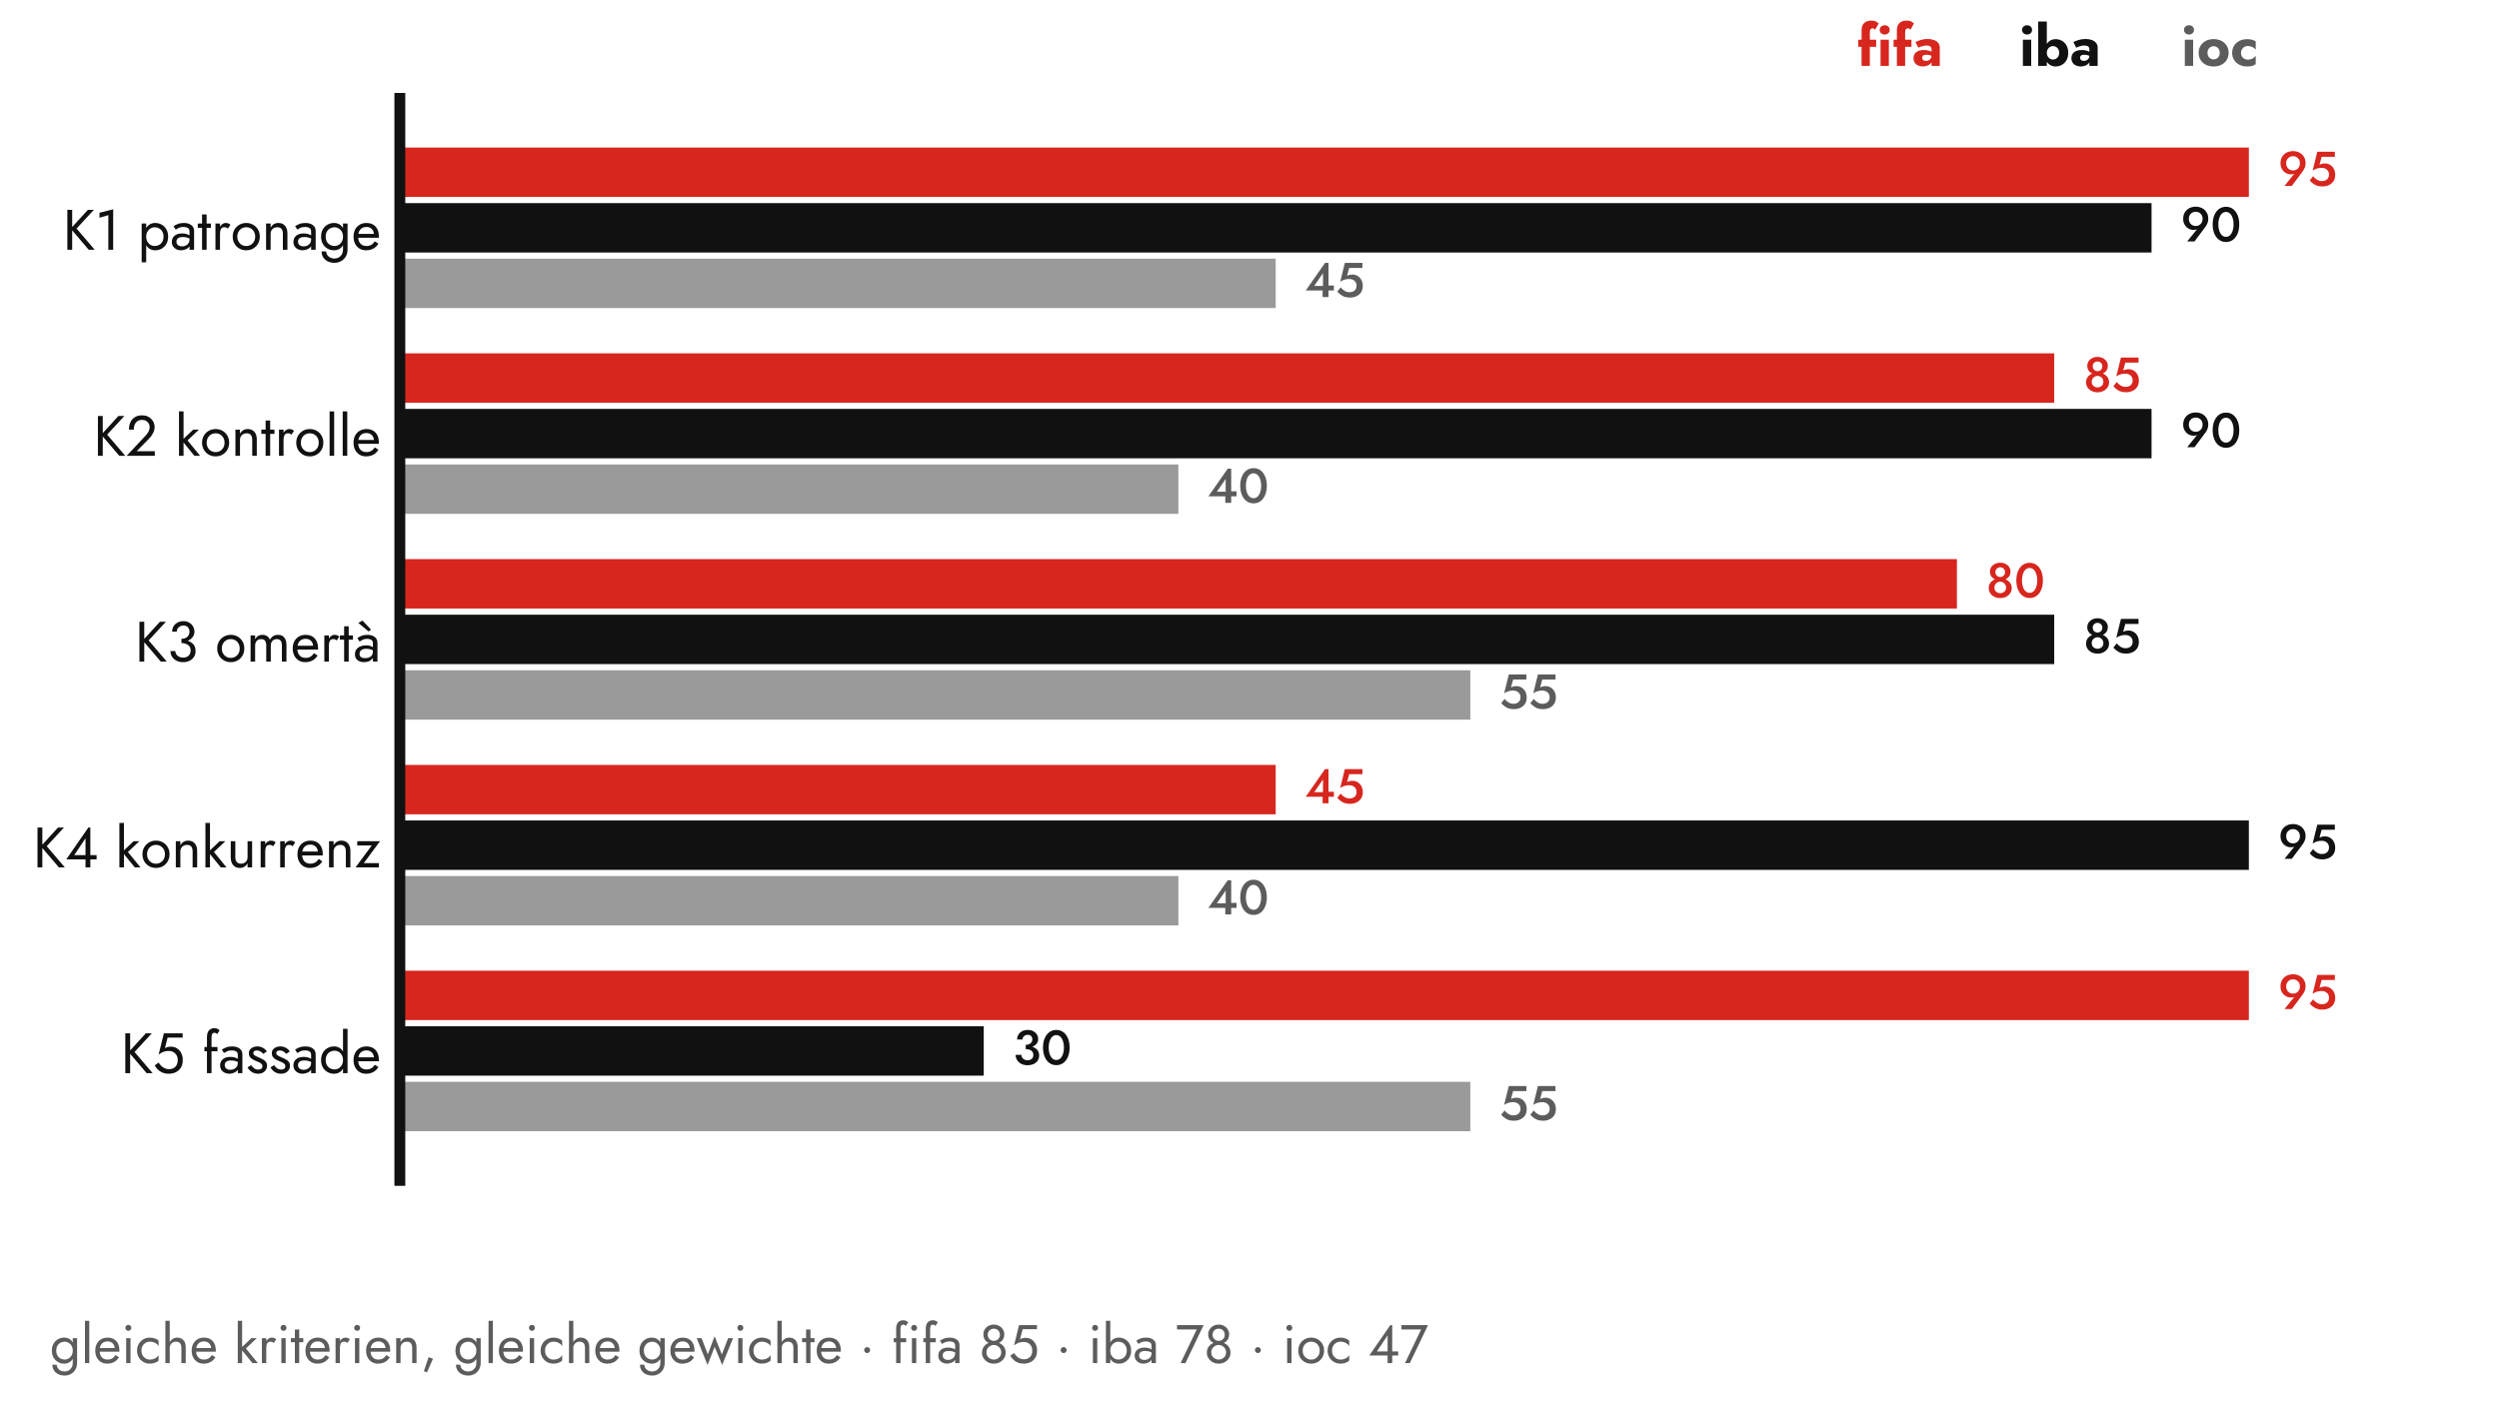
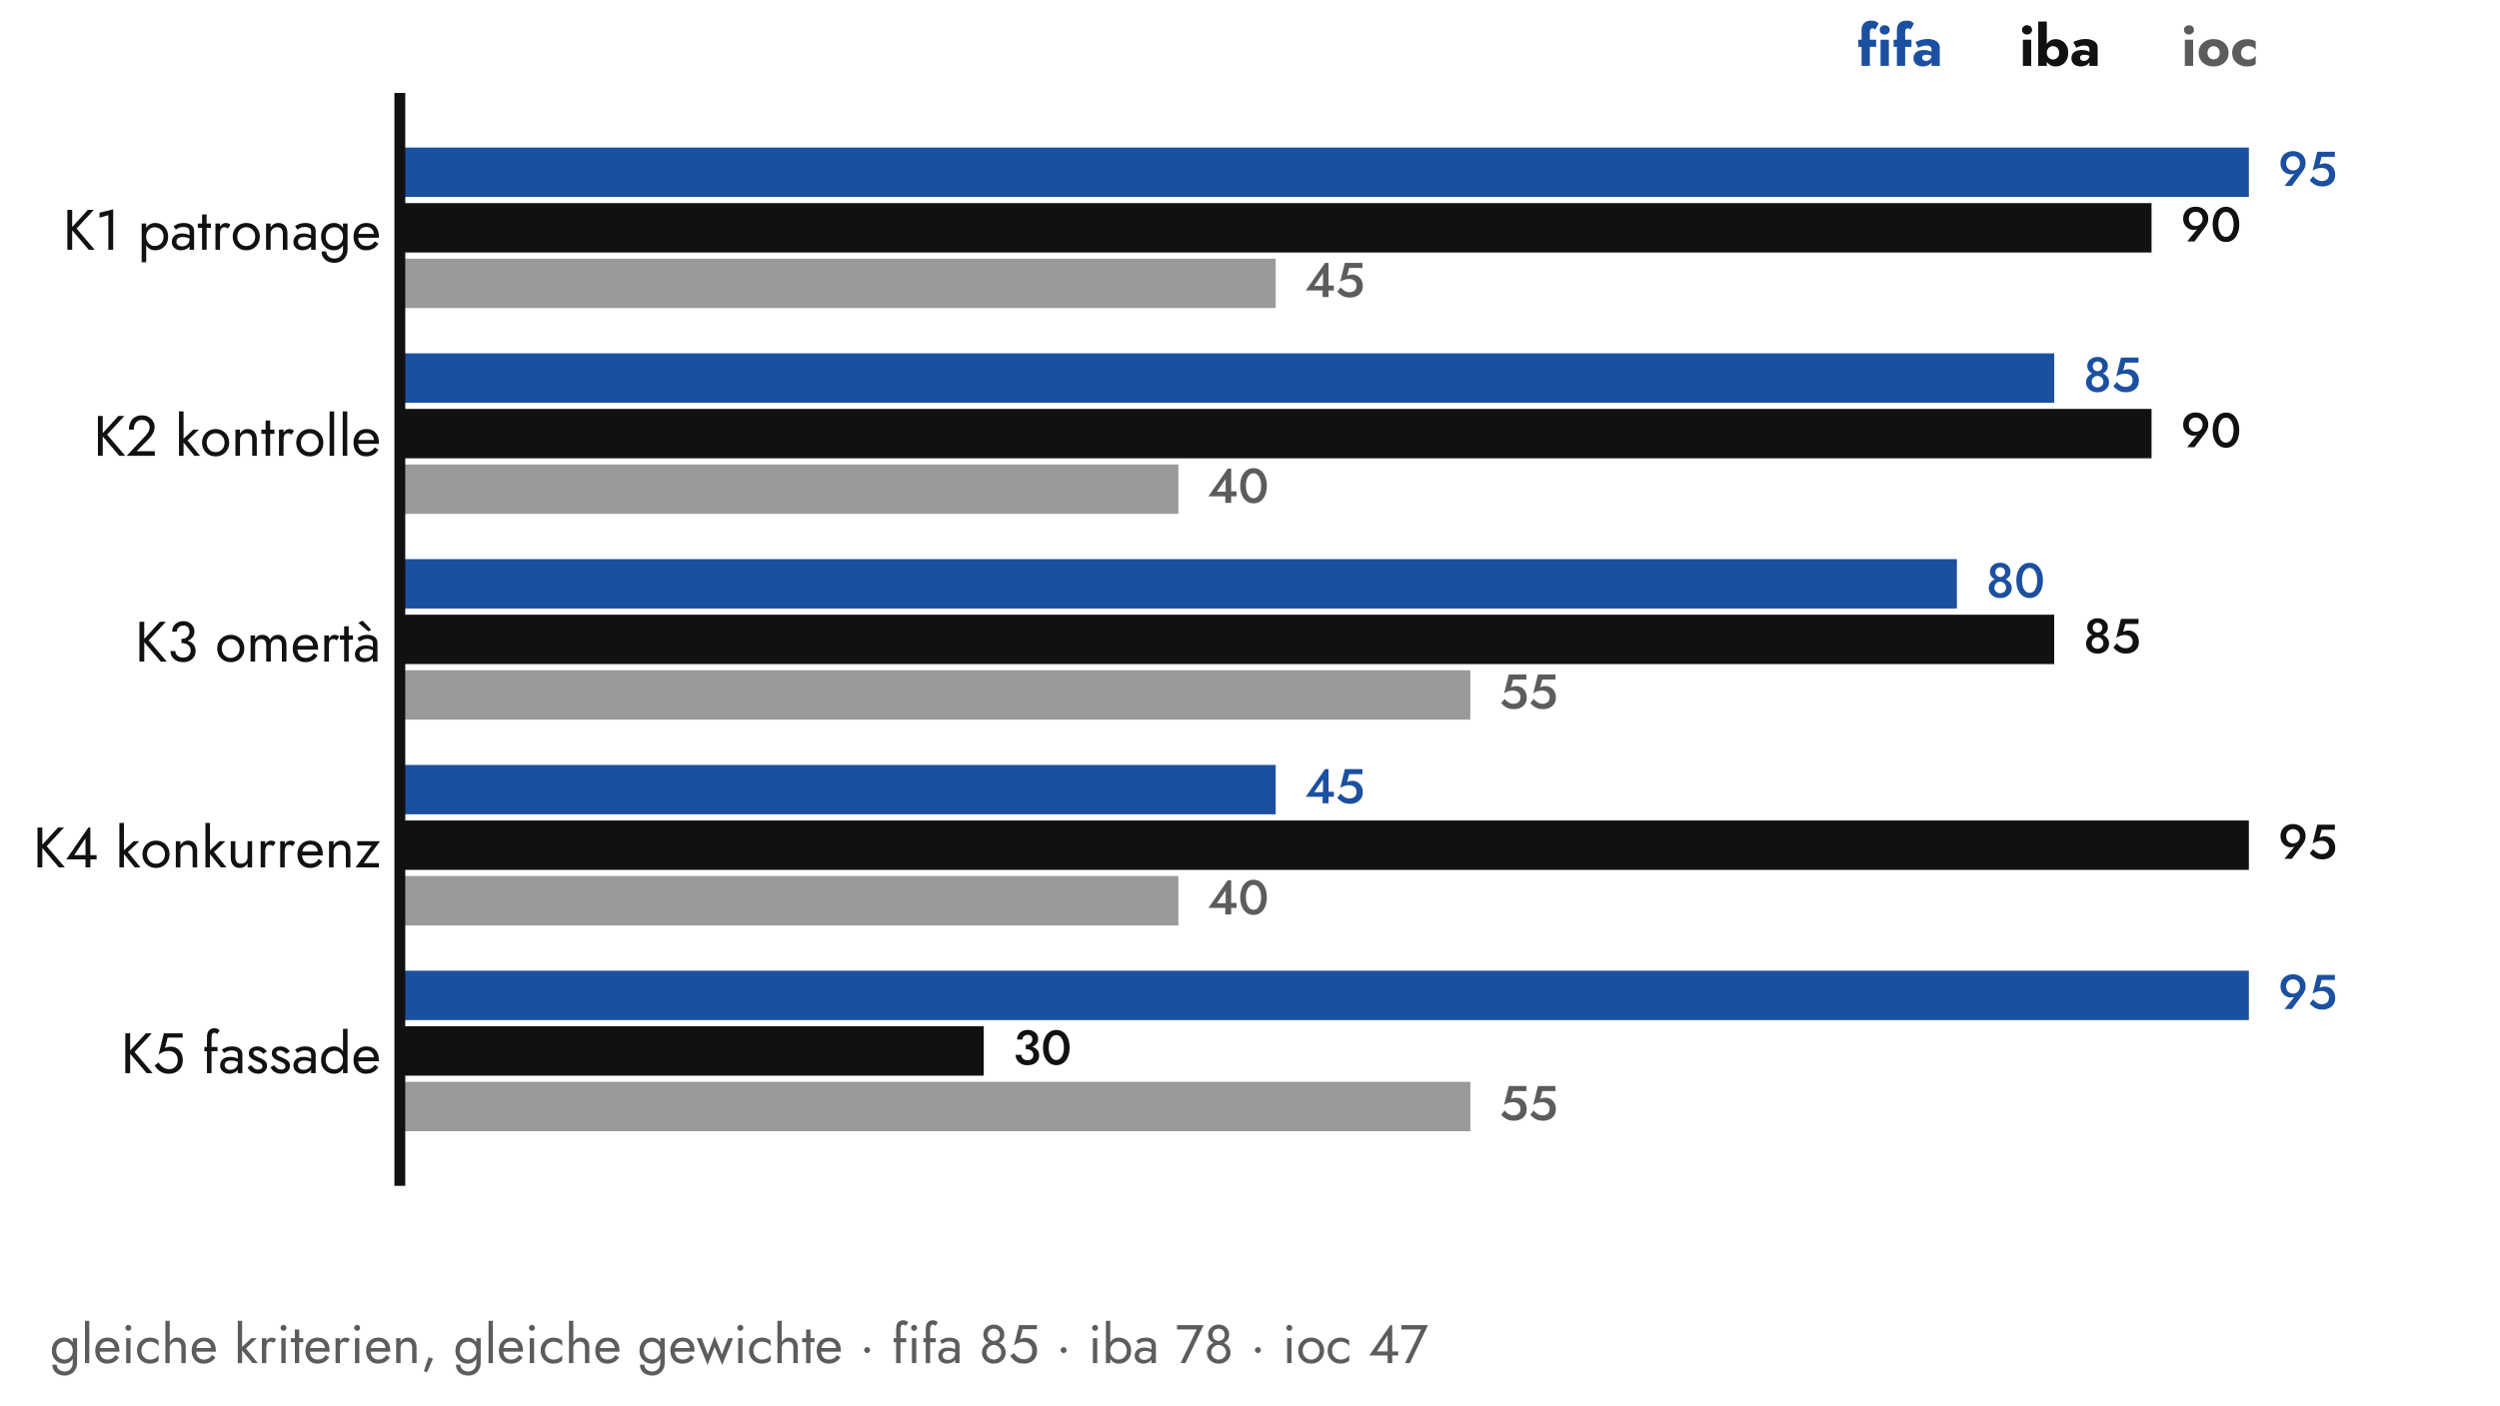
<svg xmlns="http://www.w3.org/2000/svg" xmlns:xlink="http://www.w3.org/1999/xlink" width="460.8pt" height="259.2pt" viewBox="0 0 460.8 259.2" version="1.1">
  <defs>
    <style type="text/css">*{stroke-linejoin: round; stroke-linecap: butt}</style>
  </defs>
  <g id="figure_1">
    <g id="patch_1">
      <path d="M 0 259.2  L 460.8 259.2  L 460.8 0  L 0 0  L 0 259.2  z " style="fill: none" />
    </g>
    <g id="axes_1">
      <g id="patch_2">
        <path d="M 73.728 217.728  L 446.976 217.728  L 446.976 18.144  L 73.728 18.144  L 73.728 217.728  z " style="fill: none" />
      </g>
      <g id="patch_3">
-         <path d="M 73.728 36.326  L 414.676 36.326  L 414.676 27.216  L 73.728 27.216  z " clip-path="url(#p431bd7f242)" style="fill: #d7261e" />
+         <path d="M 73.728 36.326  L 414.676 36.326  L 414.676 27.216  L 73.728 27.216  z " clip-path="url(#p431bd7f242)" style="fill: #1b4fa0" />
      </g>
      <g id="patch_4">
-         <path d="M 73.728 74.284  L 378.786 74.284  L 378.786 65.174  L 73.728 65.174  z " clip-path="url(#p431bd7f242)" style="fill: #d7261e" />
+         <path d="M 73.728 74.284  L 378.786 74.284  L 378.786 65.174  L 73.728 65.174  z " clip-path="url(#p431bd7f242)" style="fill: #1b4fa0" />
      </g>
      <g id="patch_5">
-         <path d="M 73.728 112.242  L 360.842 112.242  L 360.842 103.132  L 73.728 103.132  z " clip-path="url(#p431bd7f242)" style="fill: #d7261e" />
+         <path d="M 73.728 112.242  L 360.842 112.242  L 360.842 103.132  L 73.728 103.132  z " clip-path="url(#p431bd7f242)" style="fill: #1b4fa0" />
      </g>
      <g id="patch_6">
-         <path d="M 73.728 150.2  L 235.23 150.2  L 235.23 141.09  L 73.728 141.09  z " clip-path="url(#p431bd7f242)" style="fill: #d7261e" />
+         <path d="M 73.728 150.2  L 235.23 150.2  L 235.23 141.09  L 73.728 141.09  z " clip-path="url(#p431bd7f242)" style="fill: #1b4fa0" />
      </g>
      <g id="patch_7">
-         <path d="M 73.728 188.159  L 414.676 188.159  L 414.676 179.049  L 73.728 179.049  z " clip-path="url(#p431bd7f242)" style="fill: #d7261e" />
+         <path d="M 73.728 188.159  L 414.676 188.159  L 414.676 179.049  L 73.728 179.049  z " clip-path="url(#p431bd7f242)" style="fill: #1b4fa0" />
      </g>
      <g id="patch_8">
        <path d="M 73.728 46.575  L 396.731 46.575  L 396.731 37.465  L 73.728 37.465  z " clip-path="url(#p431bd7f242)" style="fill: #111111" />
      </g>
      <g id="patch_9">
        <path d="M 73.728 84.533  L 396.731 84.533  L 396.731 75.423  L 73.728 75.423  z " clip-path="url(#p431bd7f242)" style="fill: #111111" />
      </g>
      <g id="patch_10">
        <path d="M 73.728 122.491  L 378.786 122.491  L 378.786 113.381  L 73.728 113.381  z " clip-path="url(#p431bd7f242)" style="fill: #111111" />
      </g>
      <g id="patch_11">
        <path d="M 73.728 160.449  L 414.676 160.449  L 414.676 151.339  L 73.728 151.339  z " clip-path="url(#p431bd7f242)" style="fill: #111111" />
      </g>
      <g id="patch_12">
        <path d="M 73.728 198.407  L 181.396 198.407  L 181.396 189.297  L 73.728 189.297  z " clip-path="url(#p431bd7f242)" style="fill: #111111" />
      </g>
      <g id="patch_13">
        <path d="M 73.728 56.823  L 235.23 56.823  L 235.23 47.713  L 73.728 47.713  z " clip-path="url(#p431bd7f242)" style="fill: #9a9a9a" />
      </g>
      <g id="patch_14">
        <path d="M 73.728 94.782  L 217.285 94.782  L 217.285 85.672  L 73.728 85.672  z " clip-path="url(#p431bd7f242)" style="fill: #9a9a9a" />
      </g>
      <g id="patch_15">
        <path d="M 73.728 132.74  L 271.119 132.74  L 271.119 123.63  L 73.728 123.63  z " clip-path="url(#p431bd7f242)" style="fill: #9a9a9a" />
      </g>
      <g id="patch_16">
        <path d="M 73.728 170.698  L 217.285 170.698  L 217.285 161.588  L 73.728 161.588  z " clip-path="url(#p431bd7f242)" style="fill: #9a9a9a" />
      </g>
      <g id="patch_17">
        <path d="M 73.728 208.656  L 271.119 208.656  L 271.119 199.546  L 73.728 199.546  z " clip-path="url(#p431bd7f242)" style="fill: #9a9a9a" />
      </g>
      <g id="matplotlib.axis_1" />
      <g id="matplotlib.axis_2">
        <g id="ytick_1">
          <g id="text_1">
            <g style="fill: #111111" transform="translate(11.5773 46.06218) scale(0.105 -0.105)">
              <defs>
                <path id="Jost-Book-4b" d="M 512 4480  L 1056 4480  L 1056 2554  L 2816 4480  L 3488 4480  L 1549 2381  L 3584 0  L 2912 0  L 1056 2176  L 1056 0  L 512 0  L 512 4480  z " transform="scale(0.015625)" />
                <path id="Jost-Book-31" d="M 512 3597  L 512 4160  L 2048 4544  L 2048 0  L 1504 0  L 1504 3891  L 512 3597  z " transform="scale(0.015625)" />
                <path id="Jost-Book-20" transform="scale(0.015625)" />
                <path id="Jost-Book-70" d="M 960 -1408  L 448 -1408  L 448 2944  L 960 2944  L 960 2438  Q 1120 2714 1379 2861  Q 1638 3008 1965 3008  Q 2368 3008 2697 2822  Q 3027 2637 3225 2294  Q 3424 1952 3424 1472  Q 3424 998 3225 652  Q 3027 307 2697 121  Q 2368 -64 1965 -64  Q 1638 -64 1379 83  Q 1120 230 960 506  L 960 -1408  z M 2906 1472  Q 2906 1811 2768 2048  Q 2630 2285 2403 2406  Q 2176 2528 1901 2528  Q 1677 2528 1459 2406  Q 1242 2285 1101 2048  Q 960 1811 960 1472  Q 960 1133 1101 896  Q 1242 659 1459 537  Q 1677 416 1901 416  Q 2176 416 2403 537  Q 2630 659 2768 896  Q 2906 1133 2906 1472  z " transform="scale(0.015625)" />
                <path id="Jost-Book-61" d="M 634 2266  L 384 2643  Q 550 2765 841 2886  Q 1133 3008 1542 3008  Q 2054 3008 2374 2774  Q 2694 2541 2694 2112  L 2694 0  L 2182 0  L 2182 397  Q 2042 166 1760 51  Q 1478 -64 1210 -64  Q 941 -64 707 48  Q 474 160 333 371  Q 192 582 192 883  Q 192 1312 496 1571  Q 800 1830 1344 1830  Q 1638 1830 1846 1763  Q 2054 1696 2182 1613  L 2182 2042  Q 2182 2342 1987 2451  Q 1792 2560 1517 2560  Q 1184 2560 960 2451  Q 736 2342 634 2266  z M 710 909  Q 710 653 886 515  Q 1062 378 1344 378  Q 1696 378 1939 589  Q 2182 800 2182 1152  L 2182 1261  Q 2003 1350 1817 1388  Q 1632 1427 1427 1427  Q 1056 1427 883 1289  Q 710 1152 710 909  z " transform="scale(0.015625)" />
                <path id="Jost-Book-74" d="M 32 2944  L 512 2944  L 512 3968  L 1024 3968  L 1024 2944  L 1504 2944  L 1504 2464  L 1024 2464  L 1024 0  L 512 0  L 512 2464  L 32 2464  L 32 2944  z " transform="scale(0.015625)" />
                <path id="Jost-Book-72" d="M 1882 2381  Q 1779 2458 1696 2493  Q 1613 2528 1485 2528  Q 1197 2528 1094 2320  Q 992 2112 992 1792  L 992 0  L 480 0  L 480 2944  L 992 2944  L 992 2605  Q 1114 2790 1280 2899  Q 1446 3008 1613 3008  Q 1773 3008 1910 2966  Q 2048 2925 2163 2803  L 1882 2381  z " transform="scale(0.015625)" />
                <path id="Jost-Book-6f" d="M 224 1472  Q 224 1920 425 2265  Q 627 2611 972 2809  Q 1318 3008 1747 3008  Q 2182 3008 2524 2809  Q 2867 2611 3068 2265  Q 3270 1920 3270 1472  Q 3270 1030 3068 681  Q 2867 333 2524 134  Q 2182 -64 1747 -64  Q 1318 -64 972 134  Q 627 333 425 681  Q 224 1030 224 1472  z M 742 1472  Q 742 1165 873 928  Q 1005 691 1232 553  Q 1459 416 1747 416  Q 2035 416 2262 553  Q 2490 691 2621 928  Q 2752 1165 2752 1472  Q 2752 1779 2621 2019  Q 2490 2259 2262 2393  Q 2035 2528 1747 2528  Q 1459 2528 1232 2393  Q 1005 2259 873 2019  Q 742 1779 742 1472  z " transform="scale(0.015625)" />
                <path id="Jost-Book-6e" d="M 2368 1792  Q 2368 2528 1741 2528  Q 1408 2528 1200 2323  Q 992 2118 992 1792  L 992 0  L 480 0  L 480 2944  L 992 2944  L 992 2483  Q 1280 3008 1869 3008  Q 2336 3008 2608 2697  Q 2880 2387 2880 1856  L 2880 0  L 2368 0  L 2368 1792  z " transform="scale(0.015625)" />
                <path id="Jost-Book-67" d="M 282 -192  L 800 -192  Q 800 -403 915 -585  Q 1030 -768 1241 -880  Q 1453 -992 1741 -992  Q 1965 -992 2182 -883  Q 2400 -774 2544 -540  Q 2688 -307 2688 64  L 2688 506  Q 2528 230 2269 83  Q 2010 -64 1683 -64  Q 1286 -64 953 121  Q 621 307 422 652  Q 224 998 224 1472  Q 224 1952 422 2294  Q 621 2637 953 2822  Q 1286 3008 1683 3008  Q 2010 3008 2269 2861  Q 2528 2714 2688 2438  L 2688 2944  L 3200 2944  L 3200 64  Q 3200 -442 2989 -784  Q 2778 -1126 2445 -1299  Q 2112 -1472 1741 -1472  Q 1312 -1472 982 -1312  Q 653 -1152 467 -861  Q 282 -570 282 -192  z M 742 1472  Q 742 1133 880 896  Q 1018 659 1248 537  Q 1478 416 1747 416  Q 1971 416 2188 537  Q 2406 659 2547 896  Q 2688 1133 2688 1472  Q 2688 1811 2547 2048  Q 2406 2285 2188 2406  Q 1971 2528 1747 2528  Q 1478 2528 1248 2406  Q 1018 2285 880 2048  Q 742 1811 742 1472  z " transform="scale(0.015625)" />
                <path id="Jost-Book-65" d="M 1619 -64  Q 1210 -64 893 131  Q 576 326 400 672  Q 224 1018 224 1472  Q 224 1933 406 2278  Q 589 2624 918 2816  Q 1248 3008 1683 3008  Q 2330 3008 2701 2605  Q 3072 2202 3072 1498  Q 3072 1453 3069 1405  Q 3066 1357 3066 1344  L 749 1344  Q 781 902 1024 659  Q 1267 416 1683 416  Q 2285 416 2605 947  L 3021 685  Q 2560 -64 1619 -64  z M 1683 2560  Q 1306 2560 1069 2358  Q 832 2157 768 1779  L 2515 1779  Q 2490 2131 2262 2345  Q 2035 2560 1683 2560  z " transform="scale(0.015625)" />
              </defs>
              <use xlink:href="#Jost-Book-4b" />
              <use xlink:href="#Jost-Book-31" transform="translate(56.49999 0)" />
              <use xlink:href="#Jost-Book-20" transform="translate(101.5 0)" />
              <use xlink:href="#Jost-Book-70" transform="translate(131.5 0)" />
              <use xlink:href="#Jost-Book-61" transform="translate(188.4999 0)" />
              <use xlink:href="#Jost-Book-74" transform="translate(236.5999 0)" />
              <use xlink:href="#Jost-Book-72" transform="translate(260.5999 0)" />
              <use xlink:href="#Jost-Book-6f" transform="translate(294.8999 0)" />
              <use xlink:href="#Jost-Book-6e" transform="translate(349.4999 0)" />
              <use xlink:href="#Jost-Book-61" transform="translate(401.9999 0)" />
              <use xlink:href="#Jost-Book-67" transform="translate(450.0999 0)" />
              <use xlink:href="#Jost-Book-65" transform="translate(507.0999 0)" />
            </g>
          </g>
        </g>
        <g id="ytick_2">
          <g id="text_2">
            <g style="fill: #111111" transform="translate(17.21448 84.07284) scale(0.105 -0.105)">
              <defs>
                <path id="Jost-Book-32" d="M 128 0  L 2246 2259  Q 2470 2496 2592 2733  Q 2714 2970 2714 3238  Q 2714 3437 2611 3619  Q 2509 3802 2317 3920  Q 2125 4038 1850 4038  Q 1421 4038 1174 3747  Q 928 3456 928 2944  L 384 2944  Q 384 3424 557 3785  Q 730 4147 1059 4348  Q 1389 4550 1850 4550  Q 2221 4550 2489 4425  Q 2758 4301 2931 4105  Q 3104 3910 3187 3686  Q 3270 3462 3270 3258  Q 3270 2912 3104 2573  Q 2938 2234 2675 1965  L 1248 512  L 3290 512  L 3290 0  L 128 0  z " transform="scale(0.015625)" />
                <path id="Jost-Book-6b" d="M 2048 2944  L 2688 2944  L 1408 1728  L 2816 0  L 2176 0  L 960 1491  L 960 0  L 448 0  L 448 4992  L 960 4992  L 960 1914  L 2048 2944  z " transform="scale(0.015625)" />
                <path id="Jost-Book-6c" d="M 480 4992  L 992 4992  L 992 0  L 480 0  L 480 4992  z " transform="scale(0.015625)" />
              </defs>
              <use xlink:href="#Jost-Book-4b" />
              <use xlink:href="#Jost-Book-32" transform="translate(56.49999 0)" />
              <use xlink:href="#Jost-Book-20" transform="translate(113.4 0)" />
              <use xlink:href="#Jost-Book-6b" transform="translate(143.4 0)" />
              <use xlink:href="#Jost-Book-6f" transform="translate(187.3999 0)" />
              <use xlink:href="#Jost-Book-6e" transform="translate(241.9999 0)" />
              <use xlink:href="#Jost-Book-74" transform="translate(294.4999 0)" />
              <use xlink:href="#Jost-Book-72" transform="translate(318.4999 0)" />
              <use xlink:href="#Jost-Book-6f" transform="translate(352.7999 0)" />
              <use xlink:href="#Jost-Book-6c" transform="translate(407.3999 0)" />
              <use xlink:href="#Jost-Book-6c" transform="translate(430.3999 0)" />
              <use xlink:href="#Jost-Book-65" transform="translate(453.3999 0)" />
            </g>
          </g>
        </g>
        <g id="ytick_3">
          <g id="text_3">
            <g style="fill: #111111" transform="translate(24.86964 122.031) scale(0.105 -0.105)">
              <defs>
                <path id="Jost-Book-33" d="M 1811 -64  Q 1382 -64 1059 102  Q 736 269 560 553  Q 384 838 384 1184  L 934 1184  Q 934 870 1180 659  Q 1427 448 1811 448  Q 2195 448 2422 665  Q 2650 883 2650 1248  Q 2650 1664 2352 1872  Q 2054 2080 1619 2080  L 1619 2560  Q 2054 2560 2288 2790  Q 2522 3021 2522 3334  Q 2522 3654 2352 3852  Q 2182 4051 1843 4051  Q 1530 4051 1312 3856  Q 1094 3661 1094 3366  L 576 3366  Q 576 3718 739 3980  Q 902 4243 1187 4393  Q 1472 4544 1837 4544  Q 2221 4544 2499 4377  Q 2778 4211 2928 3942  Q 3078 3674 3078 3354  Q 3078 3021 2873 2752  Q 2669 2483 2317 2336  Q 2714 2221 2960 1939  Q 3206 1658 3206 1184  Q 3206 806 3024 524  Q 2842 243 2528 89  Q 2214 -64 1811 -64  z " transform="scale(0.015625)" />
                <path id="Jost-Book-6d" d="M 4512 1856  L 4512 0  L 4000 0  L 4000 1792  Q 4000 2170 3862 2349  Q 3725 2528 3437 2528  Q 3123 2528 2937 2333  Q 2752 2138 2752 1792  L 2752 0  L 2240 0  L 2240 1792  Q 2240 2170 2102 2349  Q 1965 2528 1677 2528  Q 1363 2528 1177 2333  Q 992 2138 992 1792  L 992 0  L 480 0  L 480 2944  L 992 2944  L 992 2515  Q 1254 3008 1805 3008  Q 2112 3008 2333 2864  Q 2554 2720 2656 2458  Q 2963 3008 3565 3008  Q 4019 3008 4265 2707  Q 4512 2406 4512 1856  z " transform="scale(0.015625)" />
                <path id="Jost-Book-e0" d="M 563 4352  L 1043 4608  L 2003 3584  L 1715 3392  L 563 4352  z M 710 2253  L 461 2643  Q 627 2765 908 2886  Q 1190 3008 1587 3008  Q 2093 3008 2406 2774  Q 2720 2541 2720 2112  L 2720 0  L 2208 0  L 2208 422  Q 2074 186 1805 61  Q 1536 -64 1203 -64  Q 749 -64 470 166  Q 192 397 192 800  Q 192 1146 358 1373  Q 525 1600 809 1715  Q 1094 1830 1446 1830  Q 1702 1830 1894 1766  Q 2086 1702 2208 1619  L 2208 2112  Q 2208 2336 2019 2448  Q 1830 2560 1587 2560  Q 1274 2560 1046 2445  Q 819 2330 710 2253  z M 710 864  Q 710 390 1331 390  Q 1715 390 1961 566  Q 2208 742 2208 1152  L 2208 1267  Q 1882 1440 1472 1440  Q 1082 1440 896 1286  Q 710 1133 710 864  z " transform="scale(0.015625)" />
              </defs>
              <use xlink:href="#Jost-Book-4b" />
              <use xlink:href="#Jost-Book-33" transform="translate(56.49999 0)" />
              <use xlink:href="#Jost-Book-20" transform="translate(111.1 0)" />
              <use xlink:href="#Jost-Book-6f" transform="translate(141.1 0)" />
              <use xlink:href="#Jost-Book-6d" transform="translate(195.7 0)" />
              <use xlink:href="#Jost-Book-65" transform="translate(273.6999 0)" />
              <use xlink:href="#Jost-Book-72" transform="translate(325.1999 0)" />
              <use xlink:href="#Jost-Book-74" transform="translate(359.4999 0)" />
              <use xlink:href="#Jost-Book-e0" transform="translate(383.4999 0)" />
            </g>
          </g>
        </g>
        <g id="ytick_4">
          <g id="text_4">
            <g style="fill: #111111" transform="translate(6.074641 159.9892) scale(0.105 -0.105)">
              <defs>
                <path id="Jost-Book-34" d="M 128 896  L 2611 4480  L 2835 4480  L 2835 1376  L 3539 1376  L 3539 896  L 2835 896  L 2835 0  L 2291 0  L 2291 896  L 128 896  z M 1024 1376  L 2291 1376  L 2291 3270  L 1024 1376  z " transform="scale(0.015625)" />
                <path id="Jost-Book-75" d="M 992 1152  Q 992 800 1152 608  Q 1312 416 1619 416  Q 1958 416 2163 621  Q 2368 826 2368 1152  L 2368 2944  L 2880 2944  L 2880 0  L 2368 0  L 2368 461  Q 2074 -64 1491 -64  Q 1030 -64 755 249  Q 480 563 480 1088  L 480 2944  L 992 2944  L 992 1152  z " transform="scale(0.015625)" />
                <path id="Jost-Book-7a" d="M 1920 2464  L 288 2464  L 288 2944  L 2848 2944  L 1024 480  L 2720 480  L 2720 0  L 96 0  L 1920 2464  z " transform="scale(0.015625)" />
              </defs>
              <use xlink:href="#Jost-Book-4b" />
              <use xlink:href="#Jost-Book-34" transform="translate(56.49999 0)" />
              <use xlink:href="#Jost-Book-20" transform="translate(114.8 0)" />
              <use xlink:href="#Jost-Book-6b" transform="translate(144.8 0)" />
              <use xlink:href="#Jost-Book-6f" transform="translate(188.7999 0)" />
              <use xlink:href="#Jost-Book-6e" transform="translate(243.3999 0)" />
              <use xlink:href="#Jost-Book-6b" transform="translate(295.8999 0)" />
              <use xlink:href="#Jost-Book-75" transform="translate(339.8999 0)" />
              <use xlink:href="#Jost-Book-72" transform="translate(392.3999 0)" />
              <use xlink:href="#Jost-Book-72" transform="translate(426.6999 0)" />
              <use xlink:href="#Jost-Book-65" transform="translate(460.9999 0)" />
              <use xlink:href="#Jost-Book-6e" transform="translate(512.4998 0)" />
              <use xlink:href="#Jost-Book-7a" transform="translate(564.9998 0)" />
            </g>
          </g>
        </g>
        <g id="ytick_5">
          <g id="text_5">
            <g style="fill: #111111" transform="translate(22.26597 197.9473) scale(0.105 -0.105)">
              <defs>
                <path id="Jost-Book-35" d="M 3354 1472  Q 3354 966 3142 624  Q 2931 282 2576 109  Q 2221 -64 1786 -64  Q 1376 -64 1072 64  Q 768 192 553 406  Q 339 621 192 877  L 653 1190  Q 755 998 924 828  Q 1094 659 1318 553  Q 1542 448 1786 448  Q 2266 448 2528 729  Q 2790 1011 2790 1472  Q 2790 1779 2659 2009  Q 2528 2240 2301 2368  Q 2074 2496 1786 2496  Q 1574 2496 1398 2461  Q 1222 2426 1046 2339  Q 870 2253 640 2093  L 1229 4480  L 3341 4480  L 3341 4000  L 1651 4000  L 1350 2816  Q 1670 2982 2016 2982  Q 2400 2982 2704 2790  Q 3008 2598 3181 2259  Q 3354 1920 3354 1472  z " transform="scale(0.015625)" />
                <path id="Jost-Book-66" d="M 256 2944  L 544 2944  L 544 4032  Q 544 4557 768 4806  Q 992 5056 1395 5056  Q 1600 5056 1744 4976  Q 1888 4896 1958 4800  L 1677 4378  Q 1613 4486 1526 4515  Q 1440 4544 1363 4544  Q 1222 4544 1139 4416  Q 1056 4288 1056 3968  L 1056 2944  L 1728 2944  L 1728 2464  L 1056 2464  L 1056 0  L 544 0  L 544 2464  L 256 2464  L 256 2944  z " transform="scale(0.015625)" />
                <path id="Jost-Book-73" d="M 602 902  Q 736 698 931 550  Q 1126 403 1402 403  Q 1619 403 1744 502  Q 1869 602 1869 774  Q 1869 928 1769 1033  Q 1670 1139 1516 1212  Q 1363 1286 1190 1350  Q 998 1427 803 1532  Q 608 1638 477 1808  Q 346 1978 346 2234  Q 346 2496 483 2669  Q 621 2842 841 2925  Q 1062 3008 1299 3008  Q 1651 3008 1939 2841  Q 2227 2675 2362 2432  L 1952 2170  Q 1830 2336 1648 2445  Q 1466 2554 1235 2554  Q 1075 2554 960 2483  Q 845 2413 845 2266  Q 845 2086 1033 1974  Q 1222 1862 1459 1766  Q 1715 1664 1926 1545  Q 2138 1427 2262 1260  Q 2387 1094 2387 832  Q 2387 448 2108 192  Q 1830 -64 1376 -64  Q 1082 -64 845 41  Q 608 147 445 313  Q 282 480 198 653  L 602 902  z " transform="scale(0.015625)" />
                <path id="Jost-Book-64" d="M 224 1472  Q 224 1952 422 2294  Q 621 2637 953 2822  Q 1286 3008 1683 3008  Q 2010 3008 2269 2861  Q 2528 2714 2688 2438  L 2688 4992  L 3200 4992  L 3200 0  L 2688 0  L 2688 506  Q 2528 230 2269 83  Q 2010 -64 1683 -64  Q 1286 -64 953 121  Q 621 307 422 652  Q 224 998 224 1472  z M 742 1472  Q 742 1133 880 896  Q 1018 659 1248 537  Q 1478 416 1747 416  Q 1971 416 2188 537  Q 2406 659 2547 896  Q 2688 1133 2688 1472  Q 2688 1811 2547 2048  Q 2406 2285 2188 2406  Q 1971 2528 1747 2528  Q 1478 2528 1248 2406  Q 1018 2285 880 2048  Q 742 1811 742 1472  z " transform="scale(0.015625)" />
              </defs>
              <use xlink:href="#Jost-Book-4b" />
              <use xlink:href="#Jost-Book-35" transform="translate(56.49999 0)" />
              <use xlink:href="#Jost-Book-20" transform="translate(112.9 0)" />
              <use xlink:href="#Jost-Book-66" transform="translate(142.9 0)" />
              <use xlink:href="#Jost-Book-61" transform="translate(171.5 0)" />
              <use xlink:href="#Jost-Book-73" transform="translate(219.5999 0)" />
              <use xlink:href="#Jost-Book-73" transform="translate(259.8999 0)" />
              <use xlink:href="#Jost-Book-61" transform="translate(300.1999 0)" />
              <use xlink:href="#Jost-Book-64" transform="translate(348.2999 0)" />
              <use xlink:href="#Jost-Book-65" transform="translate(405.2999 0)" />
            </g>
          </g>
        </g>
      </g>
      <g id="patch_18">
        <path d="M 73.728 217.728  L 73.728 18.144  " style="fill: none; stroke: #111111; stroke-width: 2; stroke-linejoin: miter; stroke-linecap: square" />
      </g>
      <g id="text_6">
-         <g style="fill: #d7261e" transform="translate(420.0591 34.29098) scale(0.09 -0.09)">
+         <g style="fill: #1b4fa0" transform="translate(420.0591 34.29098) scale(0.09 -0.09)">
          <defs>
            <path id="Jost-Medium-39" d="M 1805 6  L 845 6  L 2131 1594  Q 2029 1549 1917 1533  Q 1805 1517 1670 1517  Q 1318 1517 1008 1699  Q 698 1882 509 2211  Q 320 2541 320 2970  Q 320 3462 537 3820  Q 755 4179 1129 4371  Q 1504 4563 1965 4563  Q 2426 4563 2797 4371  Q 3168 4179 3389 3820  Q 3610 3462 3610 2970  Q 3610 2656 3501 2390  Q 3392 2125 3232 1914  L 1805 6  z M 2867 2970  Q 2867 3379 2608 3638  Q 2349 3898 1965 3898  Q 1574 3898 1318 3638  Q 1062 3379 1062 2970  Q 1062 2554 1318 2291  Q 1574 2029 1965 2029  Q 2349 2029 2608 2291  Q 2867 2554 2867 2970  z " transform="scale(0.015625)" />
            <path id="Jost-Medium-35" d="M 3565 1459  Q 3565 941 3328 601  Q 3091 262 2710 96  Q 2330 -70 1901 -70  Q 1280 -70 880 166  Q 480 403 224 723  L 672 1274  Q 864 1005 1171 819  Q 1478 634 1805 634  Q 2253 634 2502 864  Q 2752 1094 2752 1504  Q 2752 1773 2621 1968  Q 2490 2163 2275 2265  Q 2061 2368 1805 2368  Q 1504 2368 1229 2297  Q 954 2227 608 2016  L 1216 4480  L 3520 4480  L 3520 3814  L 1786 3814  L 1504 2784  Q 1670 2867 1849 2908  Q 2029 2950 2214 2950  Q 2586 2950 2893 2764  Q 3200 2579 3382 2243  Q 3565 1907 3565 1459  z " transform="scale(0.015625)" />
          </defs>
          <use xlink:href="#Jost-Medium-39" />
          <use xlink:href="#Jost-Medium-35" transform="translate(61.39999 0)" />
        </g>
      </g>
      <g id="text_7">
-         <g style="fill: #d7261e" transform="translate(384.1698 72.24914) scale(0.09 -0.09)">
+         <g style="fill: #1b4fa0" transform="translate(384.1698 72.24914) scale(0.09 -0.09)">
          <defs>
            <path id="Jost-Medium-38" d="M 346 1216  Q 346 1664 579 1952  Q 813 2240 1158 2381  Q 864 2515 685 2771  Q 506 3027 506 3398  Q 506 3738 685 4000  Q 864 4262 1171 4412  Q 1478 4563 1850 4563  Q 2227 4563 2531 4412  Q 2835 4262 3017 4000  Q 3200 3738 3200 3398  Q 3200 3027 3017 2771  Q 2835 2515 2541 2381  Q 2886 2240 3123 1952  Q 3360 1664 3360 1216  Q 3360 845 3155 550  Q 2950 256 2608 89  Q 2266 -77 1850 -77  Q 1434 -77 1091 89  Q 749 256 547 550  Q 346 845 346 1216  z M 1222 3322  Q 1222 3040 1408 2864  Q 1594 2688 1850 2688  Q 2112 2688 2297 2864  Q 2483 3040 2483 3322  Q 2483 3597 2304 3779  Q 2125 3962 1850 3962  Q 1574 3962 1398 3779  Q 1222 3597 1222 3322  z M 1088 1318  Q 1088 954 1318 758  Q 1549 563 1850 563  Q 2150 563 2384 758  Q 2618 954 2618 1318  Q 2618 1530 2509 1702  Q 2400 1875 2227 1974  Q 2054 2074 1850 2074  Q 1651 2074 1475 1974  Q 1299 1875 1193 1702  Q 1088 1530 1088 1318  z " transform="scale(0.015625)" />
          </defs>
          <use xlink:href="#Jost-Medium-38" />
          <use xlink:href="#Jost-Medium-35" transform="translate(57.89999 0)" />
        </g>
      </g>
      <g id="text_8">
-         <g style="fill: #d7261e" transform="translate(366.2252 110.2073) scale(0.09 -0.09)">
+         <g style="fill: #1b4fa0" transform="translate(366.2252 110.2073) scale(0.09 -0.09)">
          <defs>
            <path id="Jost-Medium-30" d="M 256 2240  Q 256 2931 477 3452  Q 698 3974 1091 4262  Q 1485 4550 2003 4550  Q 2528 4550 2918 4262  Q 3309 3974 3526 3452  Q 3744 2931 3744 2240  Q 3744 1549 3526 1027  Q 3309 506 2918 218  Q 2528 -70 2003 -70  Q 1485 -70 1091 218  Q 698 506 477 1027  Q 256 1549 256 2240  z M 998 2240  Q 998 1760 1123 1392  Q 1248 1024 1472 816  Q 1696 608 2003 608  Q 2304 608 2528 816  Q 2752 1024 2877 1392  Q 3002 1760 3002 2240  Q 3002 2720 2877 3088  Q 2752 3456 2528 3664  Q 2304 3872 2003 3872  Q 1696 3872 1472 3664  Q 1248 3456 1123 3088  Q 998 2720 998 2240  z " transform="scale(0.015625)" />
          </defs>
          <use xlink:href="#Jost-Medium-38" />
          <use xlink:href="#Jost-Medium-30" transform="translate(57.89999 0)" />
        </g>
      </g>
      <g id="text_9">
-         <g style="fill: #d7261e" transform="translate(240.6129 148.1655) scale(0.09 -0.09)">
+         <g style="fill: #1b4fa0" transform="translate(240.6129 148.1655) scale(0.09 -0.09)">
          <defs>
            <path id="Jost-Medium-34" d="M 115 858  L 2643 4480  L 3098 4480  L 3098 1510  L 3802 1510  L 3802 858  L 3098 858  L 3098 0  L 2323 0  L 2323 858  L 115 858  z M 1222 1459  L 2374 1459  L 2374 3130  L 1222 1459  z " transform="scale(0.015625)" />
          </defs>
          <use xlink:href="#Jost-Medium-34" />
          <use xlink:href="#Jost-Medium-35" transform="translate(62.89999 0)" />
        </g>
      </g>
      <g id="text_10">
-         <g style="fill: #d7261e" transform="translate(420.0591 186.1236) scale(0.09 -0.09)">
+         <g style="fill: #1b4fa0" transform="translate(420.0591 186.1236) scale(0.09 -0.09)">
          <use xlink:href="#Jost-Medium-39" />
          <use xlink:href="#Jost-Medium-35" transform="translate(61.39999 0)" />
        </g>
      </g>
      <g id="text_11">
        <g style="fill: #111111" transform="translate(402.1145 44.53968) scale(0.09 -0.09)">
          <use xlink:href="#Jost-Medium-39" />
          <use xlink:href="#Jost-Medium-30" transform="translate(61.39999 0)" />
        </g>
      </g>
      <g id="text_12">
        <g style="fill: #111111" transform="translate(402.1145 82.49784) scale(0.09 -0.09)">
          <use xlink:href="#Jost-Medium-39" />
          <use xlink:href="#Jost-Medium-30" transform="translate(61.39999 0)" />
        </g>
      </g>
      <g id="text_13">
        <g style="fill: #111111" transform="translate(384.1698 120.456) scale(0.09 -0.09)">
          <use xlink:href="#Jost-Medium-38" />
          <use xlink:href="#Jost-Medium-35" transform="translate(57.89999 0)" />
        </g>
      </g>
      <g id="text_14">
        <g style="fill: #111111" transform="translate(420.0591 158.4142) scale(0.09 -0.09)">
          <use xlink:href="#Jost-Medium-39" />
          <use xlink:href="#Jost-Medium-35" transform="translate(61.39999 0)" />
        </g>
      </g>
      <g id="text_15">
        <g style="fill: #111111" transform="translate(186.7791 196.3723) scale(0.09 -0.09)">
          <defs>
            <path id="Jost-Medium-33" d="M 1901 -77  Q 1421 -77 1075 108  Q 730 294 541 601  Q 352 909 352 1280  L 1114 1280  Q 1114 960 1344 768  Q 1574 576 1914 576  Q 2259 576 2467 761  Q 2675 947 2675 1280  Q 2675 1638 2403 1836  Q 2131 2035 1677 2035  L 1677 2598  Q 2086 2598 2316 2806  Q 2547 3014 2547 3302  Q 2547 3571 2393 3740  Q 2240 3910 1939 3910  Q 1651 3910 1452 3734  Q 1254 3558 1254 3290  L 544 3290  Q 544 3654 720 3939  Q 896 4224 1209 4387  Q 1523 4550 1933 4550  Q 2368 4550 2675 4384  Q 2982 4218 3145 3942  Q 3309 3667 3309 3341  Q 3309 3002 3101 2746  Q 2893 2490 2541 2342  Q 2944 2214 3190 1936  Q 3437 1658 3437 1203  Q 3437 813 3245 525  Q 3053 237 2707 80  Q 2362 -77 1901 -77  z " transform="scale(0.015625)" />
          </defs>
          <use xlink:href="#Jost-Medium-33" />
          <use xlink:href="#Jost-Medium-30" transform="translate(57.59999 0)" />
        </g>
      </g>
      <g id="text_16">
        <g style="fill: #5c5c5c" transform="translate(240.6129 54.78838) scale(0.09 -0.09)">
          <use xlink:href="#Jost-Medium-34" />
          <use xlink:href="#Jost-Medium-35" transform="translate(62.89999 0)" />
        </g>
      </g>
      <g id="text_17">
        <g style="fill: #5c5c5c" transform="translate(222.6683 92.74654) scale(0.09 -0.09)">
          <use xlink:href="#Jost-Medium-34" />
          <use xlink:href="#Jost-Medium-30" transform="translate(62.89999 0)" />
        </g>
      </g>
      <g id="text_18">
        <g style="fill: #5c5c5c" transform="translate(276.5022 130.7047) scale(0.09 -0.09)">
          <use xlink:href="#Jost-Medium-35" />
          <use xlink:href="#Jost-Medium-35" transform="translate(59.7 0)" />
        </g>
      </g>
      <g id="text_19">
        <g style="fill: #5c5c5c" transform="translate(222.6683 168.6629) scale(0.09 -0.09)">
          <use xlink:href="#Jost-Medium-34" />
          <use xlink:href="#Jost-Medium-30" transform="translate(62.89999 0)" />
        </g>
      </g>
      <g id="text_20">
        <g style="fill: #5c5c5c" transform="translate(276.5022 206.621) scale(0.09 -0.09)">
          <use xlink:href="#Jost-Medium-35" />
          <use xlink:href="#Jost-Medium-35" transform="translate(59.7 0)" />
        </g>
      </g>
      <g id="text_21">
-         <g style="fill: #d7261e" transform="translate(342.4666 12.15648) scale(0.105 -0.105)">
+         <g style="fill: #1b4fa0" transform="translate(342.4666 12.15648) scale(0.105 -0.105)">
          <defs>
            <path id="Jost-Bold-66" d="M 115 2944  L 486 2944  L 486 4032  Q 486 4525 764 4809  Q 1043 5094 1594 5094  Q 1920 5094 2112 4982  Q 2304 4870 2406 4774  L 2016 4064  Q 1901 4224 1722 4224  Q 1574 4224 1494 4121  Q 1414 4019 1414 3789  L 1414 2944  L 2125 2944  L 2125 2144  L 1414 2144  L 1414 0  L 486 0  L 486 2144  L 115 2144  L 115 2944  z " transform="scale(0.015625)" />
            <path id="Jost-Bold-69" d="M 320 4051  Q 320 4282 486 4426  Q 653 4570 883 4570  Q 1120 4570 1283 4426  Q 1446 4282 1446 4051  Q 1446 3821 1283 3673  Q 1120 3526 883 3526  Q 653 3526 486 3673  Q 320 3821 320 4051  z M 416 2944  L 1350 2944  L 1350 0  L 416 0  L 416 2944  z " transform="scale(0.015625)" />
            <path id="Jost-Bold-61" d="M 698 2042  L 371 2688  Q 621 2810 973 2918  Q 1325 3027 1741 3027  Q 2131 3027 2438 2915  Q 2746 2803 2925 2588  Q 3104 2374 3104 2074  L 3104 0  L 2176 0  L 2176 410  Q 2042 179 1776 57  Q 1510 -64 1203 -64  Q 915 -64 678 41  Q 442 147 298 355  Q 154 563 154 870  Q 154 1293 454 1539  Q 755 1786 1306 1786  Q 1581 1786 1801 1731  Q 2022 1677 2176 1594  L 2176 1856  Q 2176 2291 1619 2291  Q 1421 2291 1232 2246  Q 1043 2202 899 2141  Q 755 2080 698 2042  z M 1126 922  Q 1126 749 1248 656  Q 1370 563 1549 563  Q 1786 563 1971 707  Q 2157 851 2176 1139  Q 1914 1254 1606 1254  Q 1350 1254 1238 1168  Q 1126 1082 1126 922  z " transform="scale(0.015625)" />
          </defs>
          <use xlink:href="#Jost-Bold-66" />
          <use xlink:href="#Jost-Bold-69" transform="translate(34.39999 0)" />
          <use xlink:href="#Jost-Bold-66" transform="translate(61.99999 0)" />
          <use xlink:href="#Jost-Bold-61" transform="translate(96.39998 0)" />
        </g>
      </g>
      <g id="text_22">
        <g style="fill: #111111" transform="translate(372.3264 12.15648) scale(0.105 -0.105)">
          <defs>
            <path id="Jost-Bold-62" d="M 3744 1472  Q 3744 973 3542 630  Q 3341 288 3021 112  Q 2701 -64 2342 -64  Q 1696 -64 1338 467  L 1338 0  L 371 0  L 371 4992  L 1338 4992  L 1338 2477  Q 1696 3008 2342 3008  Q 2701 3008 3021 2832  Q 3341 2656 3542 2313  Q 3744 1971 3744 1472  z M 2726 1472  Q 2726 1818 2518 2022  Q 2310 2227 2022 2227  Q 1856 2227 1699 2137  Q 1542 2048 1440 1878  Q 1338 1709 1338 1472  Q 1338 1235 1440 1065  Q 1542 896 1699 806  Q 1856 717 2022 717  Q 2310 717 2518 921  Q 2726 1126 2726 1472  z " transform="scale(0.015625)" />
          </defs>
          <use xlink:href="#Jost-Bold-69" />
          <use xlink:href="#Jost-Bold-62" transform="translate(27.59999 0)" />
          <use xlink:href="#Jost-Bold-61" transform="translate(89.29999 0)" />
        </g>
      </g>
      <g id="text_23">
        <g style="fill: #5c5c5c" transform="translate(402.1862 12.15648) scale(0.105 -0.105)">
          <defs>
            <path id="Jost-Bold-6f" d="M 205 1472  Q 205 1939 425 2284  Q 646 2630 1024 2822  Q 1402 3014 1888 3014  Q 2368 3014 2749 2822  Q 3130 2630 3350 2284  Q 3571 1939 3571 1472  Q 3571 1005 3350 659  Q 3130 314 2749 125  Q 2368 -64 1888 -64  Q 1402 -64 1024 125  Q 646 314 425 659  Q 205 1005 205 1472  z M 1197 1472  Q 1197 1133 1401 934  Q 1606 736 1888 736  Q 2170 736 2371 934  Q 2573 1133 2573 1472  Q 2573 1811 2371 2012  Q 2170 2214 1888 2214  Q 1606 2214 1401 2012  Q 1197 1811 1197 1472  z " transform="scale(0.015625)" />
            <path id="Jost-Bold-63" d="M 1190 1472  Q 1190 1114 1417 909  Q 1645 704 1971 704  Q 2240 704 2473 819  Q 2707 934 2842 1146  L 2842 205  Q 2688 77 2457 6  Q 2227 -64 1894 -64  Q 1402 -64 1018 125  Q 634 314 413 659  Q 192 1005 192 1472  Q 192 1939 413 2284  Q 634 2630 1018 2819  Q 1402 3008 1894 3008  Q 2227 3008 2457 2934  Q 2688 2861 2842 2752  L 2842 1805  Q 2707 2016 2457 2128  Q 2208 2240 1971 2240  Q 1645 2240 1417 2019  Q 1190 1798 1190 1472  z " transform="scale(0.015625)" />
          </defs>
          <use xlink:href="#Jost-Bold-69" />
          <use xlink:href="#Jost-Bold-6f" transform="translate(27.59999 0)" />
          <use xlink:href="#Jost-Bold-63" transform="translate(86.59998 0)" />
        </g>
      </g>
    </g>
    <g id="text_24">
      <g style="fill: #5c5c5c" transform="translate(9.216 251.424) scale(0.1 -0.1)">
        <defs>
          <path id="Jost-Book-69" d="M 480 4160  Q 480 4307 585 4409  Q 691 4512 832 4512  Q 979 4512 1081 4409  Q 1184 4307 1184 4160  Q 1184 4019 1081 3913  Q 979 3808 832 3808  Q 691 3808 585 3913  Q 480 4019 480 4160  z M 576 2944  L 1088 2944  L 1088 0  L 576 0  L 576 2944  z " transform="scale(0.015625)" />
          <path id="Jost-Book-63" d="M 710 1472  Q 710 1165 841 928  Q 973 691 1200 553  Q 1427 416 1715 416  Q 2074 416 2355 576  Q 2637 736 2739 954  L 2739 314  Q 2586 134 2301 35  Q 2016 -64 1715 -64  Q 1286 -64 940 134  Q 595 333 393 681  Q 192 1030 192 1472  Q 192 1920 393 2265  Q 595 2611 940 2809  Q 1286 3008 1715 3008  Q 2016 3008 2301 2909  Q 2586 2810 2739 2630  L 2739 1990  Q 2637 2208 2355 2368  Q 2074 2528 1715 2528  Q 1427 2528 1200 2393  Q 973 2259 841 2019  Q 710 1779 710 1472  z " transform="scale(0.015625)" />
          <path id="Jost-Book-68" d="M 2368 1792  Q 2368 2528 1741 2528  Q 1408 2528 1200 2320  Q 992 2112 992 1792  L 992 0  L 480 0  L 480 4992  L 992 4992  L 992 2477  Q 1126 2720 1353 2864  Q 1581 3008 1869 3008  Q 2323 3008 2601 2717  Q 2880 2426 2880 1856  L 2880 0  L 2368 0  L 2368 1792  z " transform="scale(0.015625)" />
          <path id="Jost-Book-2c" d="M 947 704  L 1459 512  L 755 -1088  L 384 -954  L 947 704  z " transform="scale(0.015625)" />
          <path id="Jost-Book-77" d="M 32 2944  L 608 2944  L 1344 1030  L 2144 3168  L 3002 1018  L 3744 2944  L 4320 2944  L 3040 -224  L 2150 1920  L 1312 -224  L 32 2944  z " transform="scale(0.015625)" />
          <path id="Jost-Book-b7" d="M 608 1536  Q 608 1683 713 1785  Q 819 1888 960 1888  Q 1107 1888 1209 1785  Q 1312 1683 1312 1536  Q 1312 1395 1209 1289  Q 1107 1184 960 1184  Q 819 1184 713 1289  Q 608 1395 608 1536  z " transform="scale(0.015625)" />
          <path id="Jost-Book-38" d="M 352 1216  Q 352 1658 579 1955  Q 806 2253 1146 2387  Q 851 2515 681 2774  Q 512 3034 512 3398  Q 512 3718 675 3977  Q 838 4237 1116 4390  Q 1395 4544 1747 4544  Q 2099 4544 2377 4390  Q 2656 4237 2819 3977  Q 2982 3718 2982 3398  Q 2982 3034 2812 2774  Q 2643 2515 2349 2387  Q 2688 2253 2915 1955  Q 3142 1658 3142 1216  Q 3142 870 2960 579  Q 2778 288 2464 112  Q 2150 -64 1747 -64  Q 1350 -64 1033 112  Q 717 288 534 579  Q 352 870 352 1216  z M 1030 3334  Q 1030 3021 1244 2822  Q 1459 2624 1747 2624  Q 2035 2624 2249 2822  Q 2464 3021 2464 3334  Q 2464 3654 2262 3859  Q 2061 4064 1747 4064  Q 1434 4064 1232 3859  Q 1030 3654 1030 3334  z M 870 1280  Q 870 1005 995 813  Q 1120 621 1321 518  Q 1523 416 1747 416  Q 1971 416 2172 518  Q 2374 621 2499 813  Q 2624 1005 2624 1280  Q 2624 1523 2499 1718  Q 2374 1914 2172 2029  Q 1971 2144 1747 2144  Q 1523 2144 1321 2029  Q 1120 1914 995 1718  Q 870 1523 870 1280  z " transform="scale(0.015625)" />
          <path id="Jost-Book-62" d="M 3424 1472  Q 3424 998 3225 652  Q 3027 307 2697 121  Q 2368 -64 1965 -64  Q 1638 -64 1379 83  Q 1120 230 960 506  L 960 0  L 448 0  L 448 4992  L 960 4992  L 960 2438  Q 1120 2714 1379 2861  Q 1638 3008 1965 3008  Q 2368 3008 2697 2822  Q 3027 2637 3225 2294  Q 3424 1952 3424 1472  z M 2906 1472  Q 2906 1811 2768 2048  Q 2630 2285 2403 2406  Q 2176 2528 1901 2528  Q 1677 2528 1459 2406  Q 1242 2285 1101 2048  Q 960 1811 960 1472  Q 960 1133 1101 896  Q 1242 659 1459 537  Q 1677 416 1901 416  Q 2176 416 2403 537  Q 2630 659 2768 896  Q 2906 1133 2906 1472  z " transform="scale(0.015625)" />
          <path id="Jost-Book-37" d="M 192 3968  L 192 4480  L 3328 4480  L 1184 0  L 614 0  L 2515 3968  L 192 3968  z " transform="scale(0.015625)" />
        </defs>
        <use xlink:href="#Jost-Book-67" />
        <use xlink:href="#Jost-Book-6c" transform="translate(56.99999 0)" />
        <use xlink:href="#Jost-Book-65" transform="translate(79.99997 0)" />
        <use xlink:href="#Jost-Book-69" transform="translate(131.5 0)" />
        <use xlink:href="#Jost-Book-63" transform="translate(157.4999 0)" />
        <use xlink:href="#Jost-Book-68" transform="translate(205.2999 0)" />
        <use xlink:href="#Jost-Book-65" transform="translate(257.7999 0)" />
        <use xlink:href="#Jost-Book-20" transform="translate(309.2999 0)" />
        <use xlink:href="#Jost-Book-6b" transform="translate(339.2999 0)" />
        <use xlink:href="#Jost-Book-72" transform="translate(383.2999 0)" />
        <use xlink:href="#Jost-Book-69" transform="translate(417.5999 0)" />
        <use xlink:href="#Jost-Book-74" transform="translate(443.5998 0)" />
        <use xlink:href="#Jost-Book-65" transform="translate(467.5998 0)" />
        <use xlink:href="#Jost-Book-72" transform="translate(519.0998 0)" />
        <use xlink:href="#Jost-Book-69" transform="translate(553.3998 0)" />
        <use xlink:href="#Jost-Book-65" transform="translate(579.3998 0)" />
        <use xlink:href="#Jost-Book-6e" transform="translate(630.8998 0)" />
        <use xlink:href="#Jost-Book-2c" transform="translate(683.3998 0)" />
        <use xlink:href="#Jost-Book-20" transform="translate(714.1997 0)" />
        <use xlink:href="#Jost-Book-67" transform="translate(744.1997 0)" />
        <use xlink:href="#Jost-Book-6c" transform="translate(801.1997 0)" />
        <use xlink:href="#Jost-Book-65" transform="translate(824.1997 0)" />
        <use xlink:href="#Jost-Book-69" transform="translate(875.6997 0)" />
        <use xlink:href="#Jost-Book-63" transform="translate(901.6997 0)" />
        <use xlink:href="#Jost-Book-68" transform="translate(949.4996 0)" />
        <use xlink:href="#Jost-Book-65" transform="translate(1002 0)" />
        <use xlink:href="#Jost-Book-20" transform="translate(1053.5 0)" />
        <use xlink:href="#Jost-Book-67" transform="translate(1083.5 0)" />
        <use xlink:href="#Jost-Book-65" transform="translate(1140.5 0)" />
        <use xlink:href="#Jost-Book-77" transform="translate(1192 0)" />
        <use xlink:href="#Jost-Book-69" transform="translate(1260 0)" />
        <use xlink:href="#Jost-Book-63" transform="translate(1286 0)" />
        <use xlink:href="#Jost-Book-68" transform="translate(1333.8 0)" />
        <use xlink:href="#Jost-Book-74" transform="translate(1386.3 0)" />
        <use xlink:href="#Jost-Book-65" transform="translate(1410.3 0)" />
        <use xlink:href="#Jost-Book-20" transform="translate(1461.799 0)" />
        <use xlink:href="#Jost-Book-b7" transform="translate(1491.799 0)" />
        <use xlink:href="#Jost-Book-20" transform="translate(1521.799 0)" />
        <use xlink:href="#Jost-Book-66" transform="translate(1551.799 0)" />
        <use xlink:href="#Jost-Book-69" transform="translate(1580.399 0)" />
        <use xlink:href="#Jost-Book-66" transform="translate(1606.399 0)" />
        <use xlink:href="#Jost-Book-61" transform="translate(1634.999 0)" />
        <use xlink:href="#Jost-Book-20" transform="translate(1683.099 0)" />
        <use xlink:href="#Jost-Book-38" transform="translate(1713.099 0)" />
        <use xlink:href="#Jost-Book-35" transform="translate(1767.699 0)" />
        <use xlink:href="#Jost-Book-20" transform="translate(1824.099 0)" />
        <use xlink:href="#Jost-Book-b7" transform="translate(1854.099 0)" />
        <use xlink:href="#Jost-Book-20" transform="translate(1884.099 0)" />
        <use xlink:href="#Jost-Book-69" transform="translate(1914.099 0)" />
        <use xlink:href="#Jost-Book-62" transform="translate(1940.099 0)" />
        <use xlink:href="#Jost-Book-61" transform="translate(1997.099 0)" />
        <use xlink:href="#Jost-Book-20" transform="translate(2045.199 0)" />
        <use xlink:href="#Jost-Book-37" transform="translate(2075.199 0)" />
        <use xlink:href="#Jost-Book-38" transform="translate(2127.699 0)" />
        <use xlink:href="#Jost-Book-20" transform="translate(2182.299 0)" />
        <use xlink:href="#Jost-Book-b7" transform="translate(2212.299 0)" />
        <use xlink:href="#Jost-Book-20" transform="translate(2242.299 0)" />
        <use xlink:href="#Jost-Book-69" transform="translate(2272.299 0)" />
        <use xlink:href="#Jost-Book-6f" transform="translate(2298.299 0)" />
        <use xlink:href="#Jost-Book-63" transform="translate(2352.899 0)" />
        <use xlink:href="#Jost-Book-20" transform="translate(2400.699 0)" />
        <use xlink:href="#Jost-Book-34" transform="translate(2430.699 0)" />
        <use xlink:href="#Jost-Book-37" transform="translate(2488.999 0)" />
      </g>
    </g>
  </g>
  <defs>
    <clipPath id="p431bd7f242">
      <rect x="73.728" y="18.144" width="373.248" height="199.584" />
    </clipPath>
  </defs>
</svg>
